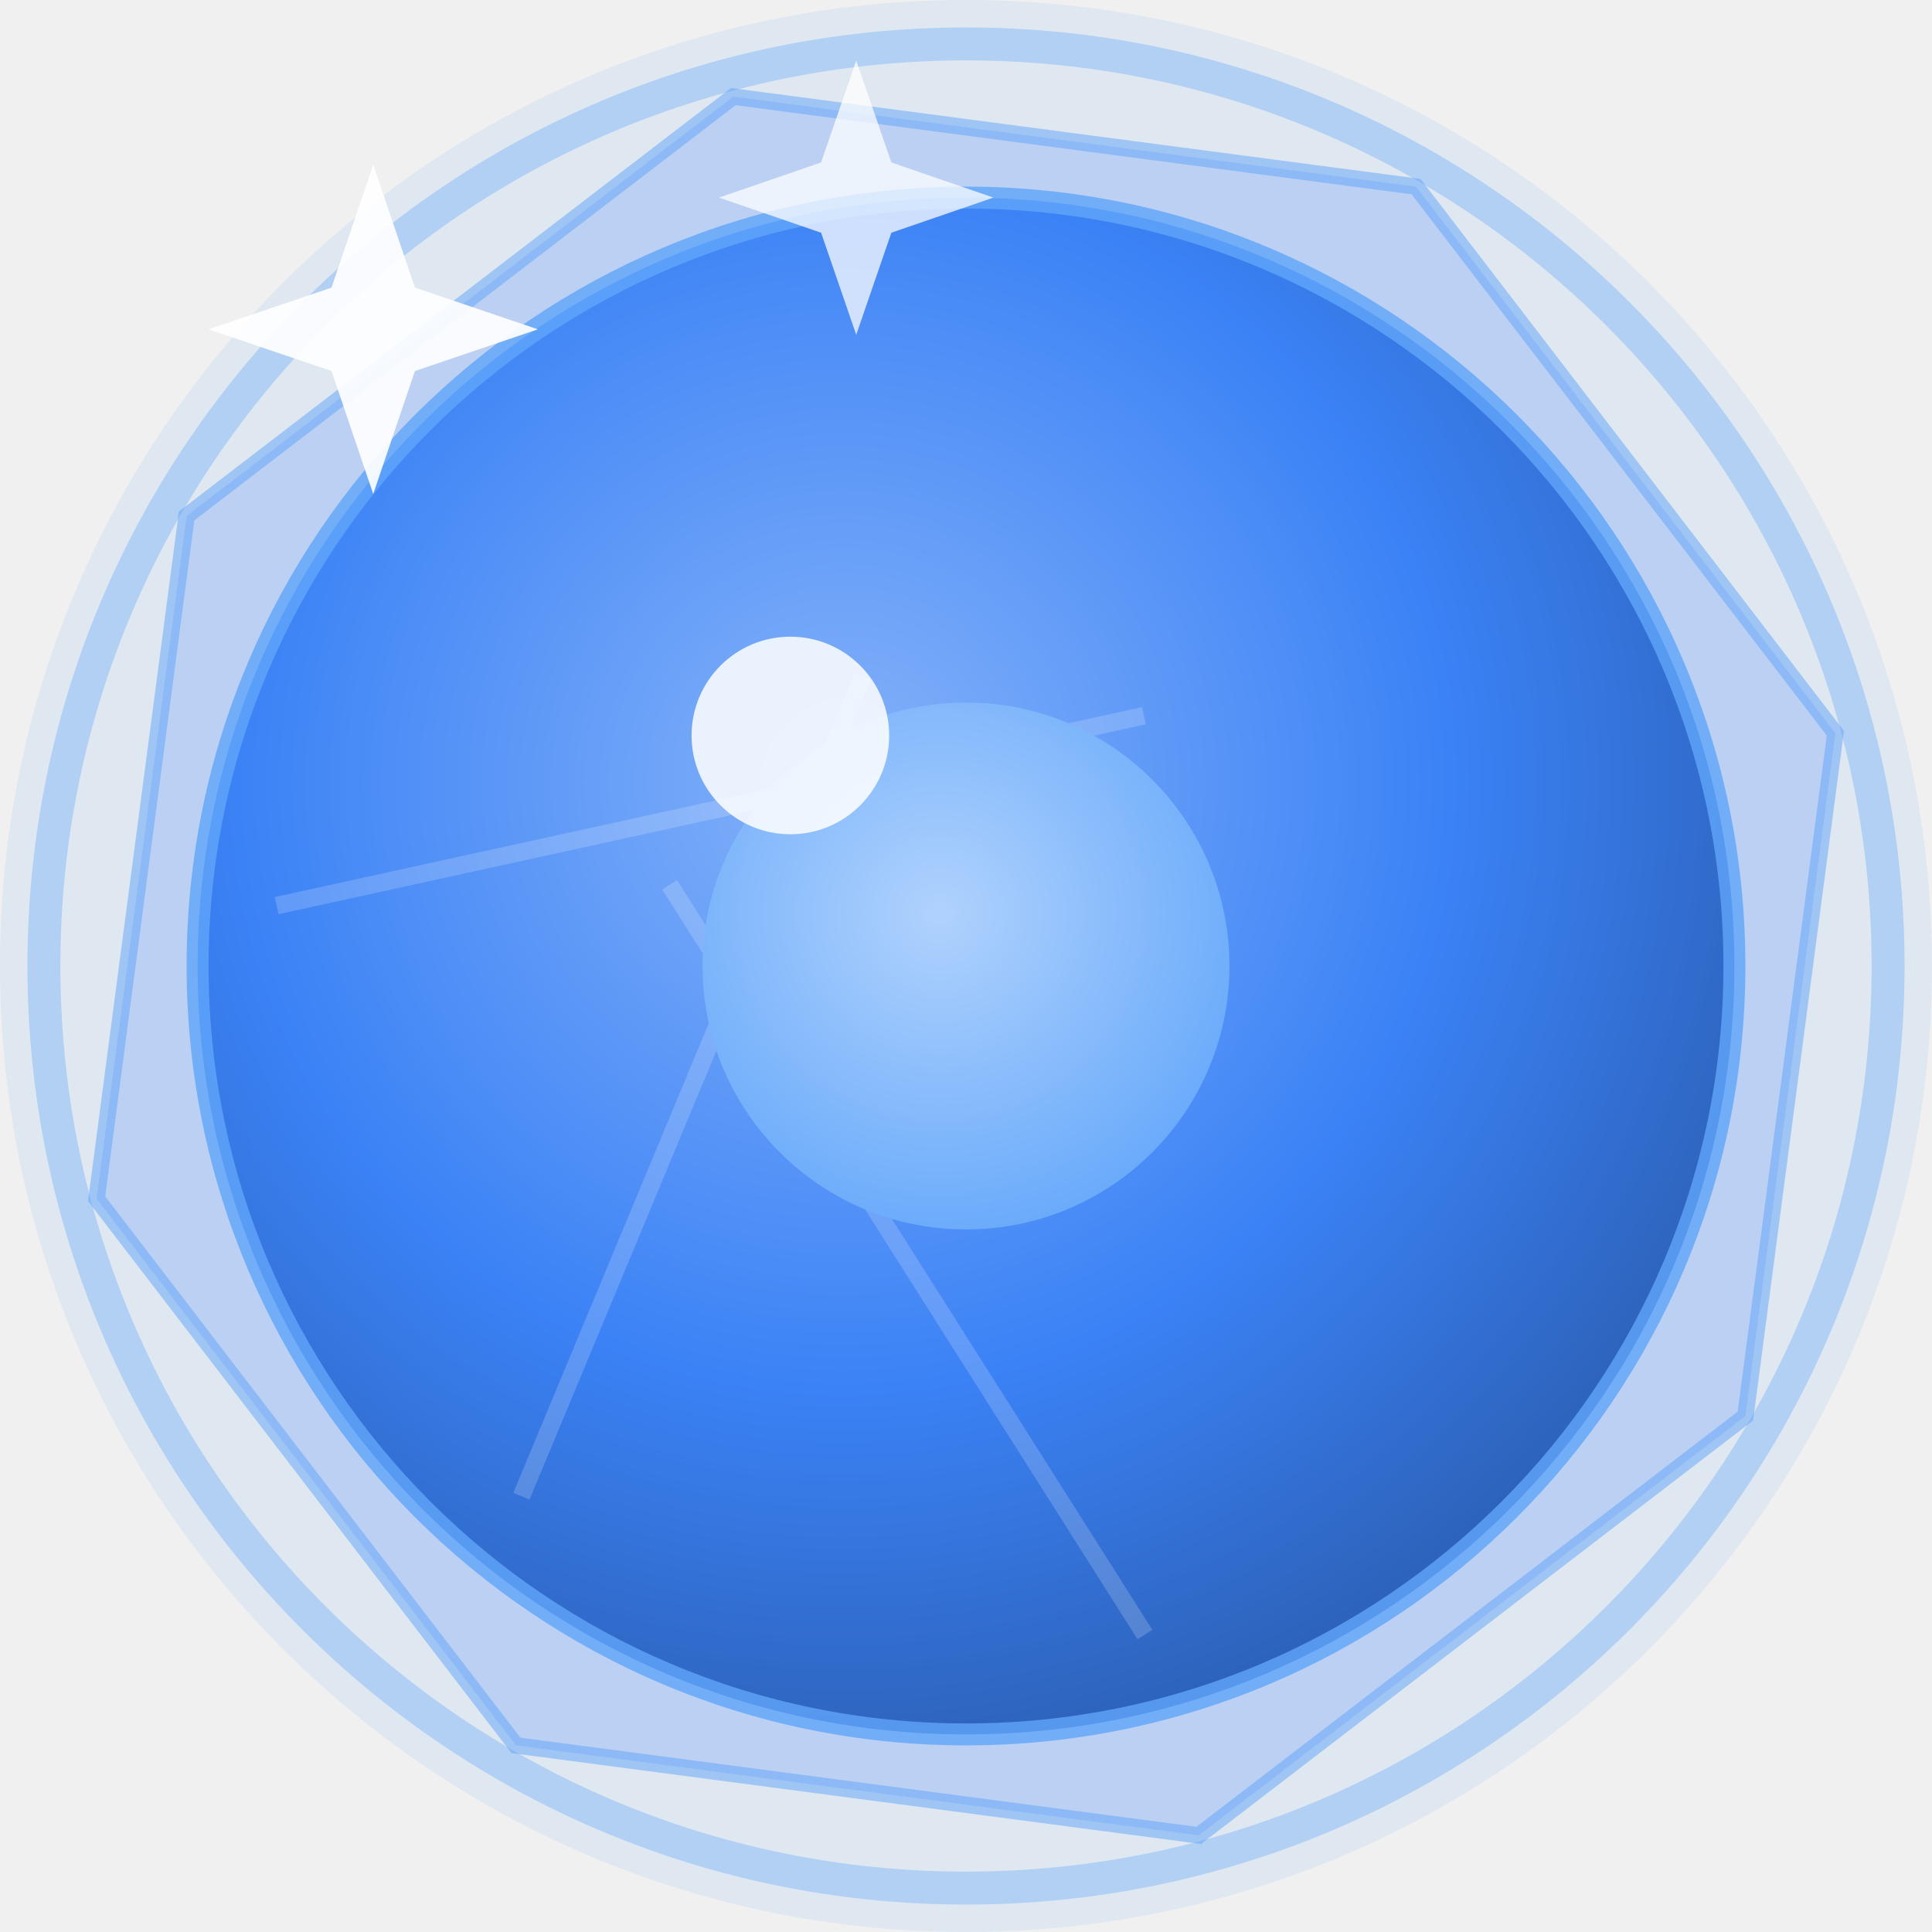
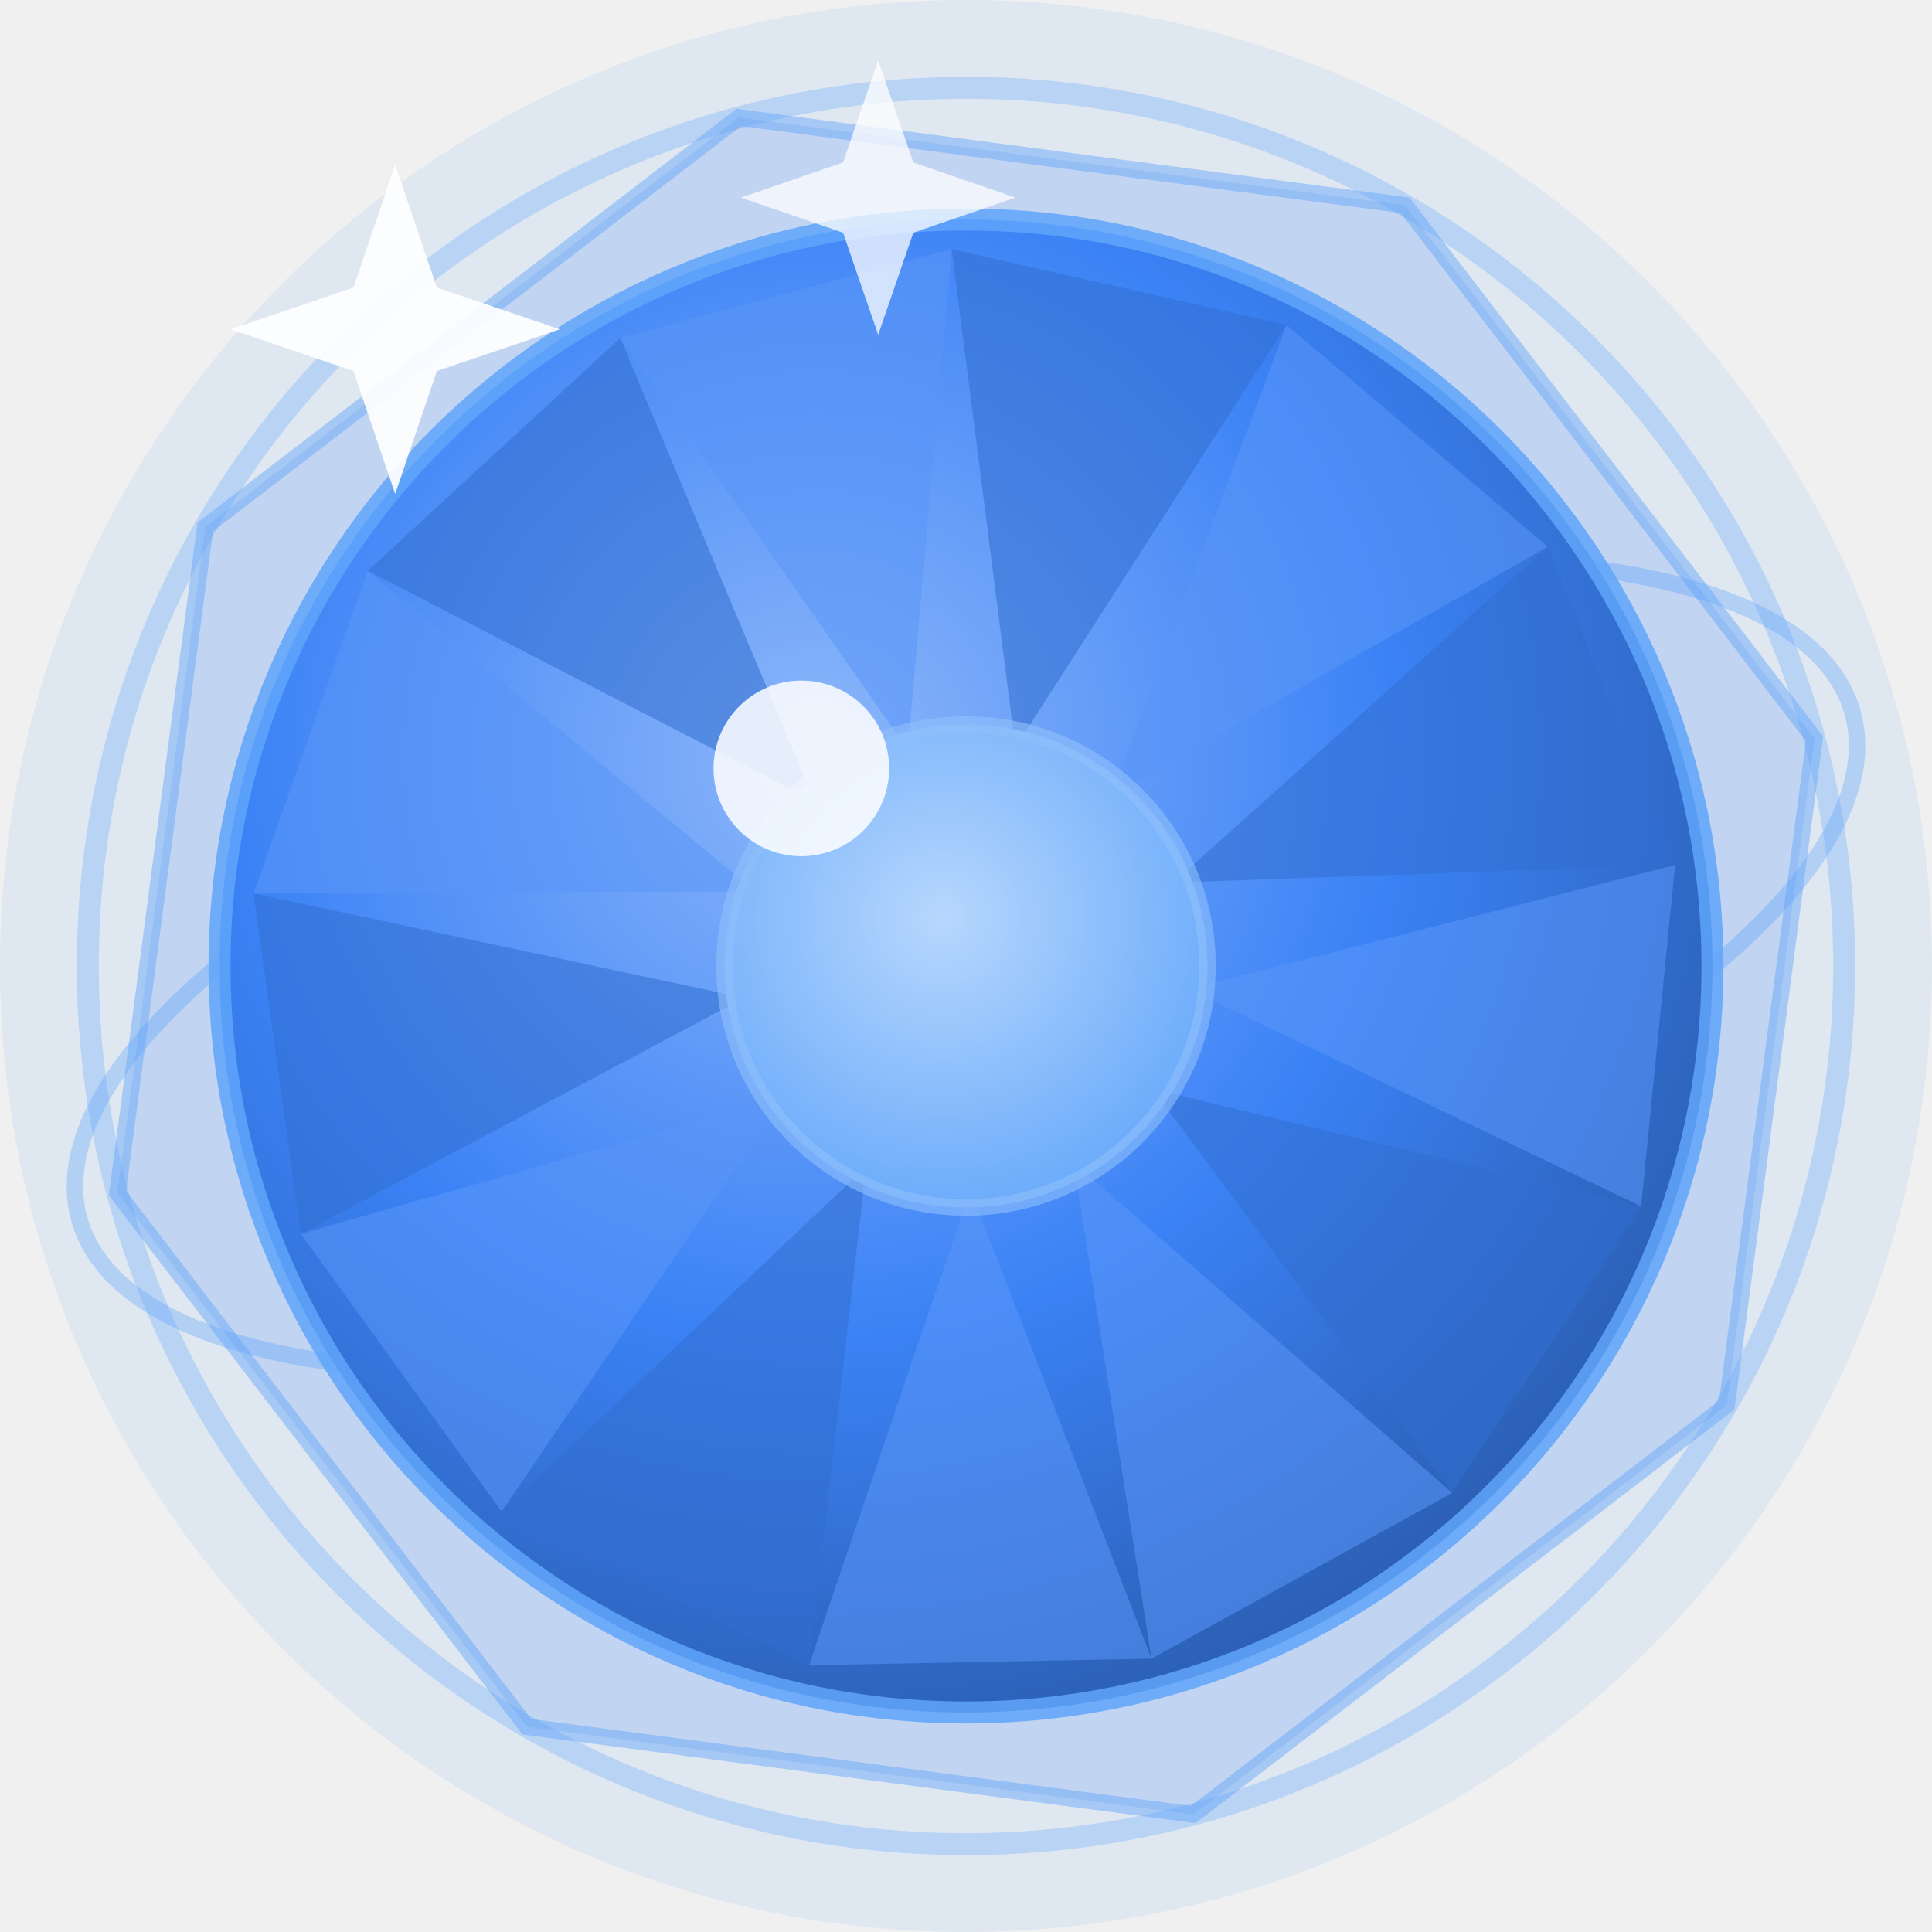
<svg xmlns="http://www.w3.org/2000/svg" width="176" height="176" viewBox="0 0 176 176">
  <defs>
-     <radialGradient id="orb" cx="42%" cy="38%" r="72%">
-       <stop offset="0%" stop-color="#85B2F9" />
-       <stop offset="55%" stop-color="#3B82F6" />
-       <stop offset="100%" stop-color="#2858A7" />
+     <radialGradient id="orb" cx="40%" cy="36%" r="75%">
+       <stop offset="0%" stop-color="#8DB7FA" />
+       <stop offset="52%" stop-color="#3B82F6" />
+       <stop offset="100%" stop-color="#2756A2" />
    </radialGradient>
    <radialGradient id="core" cx="45%" cy="40%" r="70%">
-       <stop offset="0%" stop-color="#B0D2FD" />
+       <stop offset="0%" stop-color="#B7D7FD" />
      <stop offset="100%" stop-color="#60A5FA" />
    </radialGradient>
  </defs>
  <circle cx="88" cy="88" r="88" fill="#60A5FA" opacity="0.12" />
-   <circle cx="88" cy="88" r="84" fill="none" stroke="#60A5FA" stroke-opacity="0.35" stroke-width="3" />
-   <polygon points="109.2,167.2 47.0,159.0 8.8,109.2 17.0,47.0 66.8,8.8 129.0,17.0 167.2,66.8 159.0,129.0" fill="#3B82F6" fill-opacity="0.22" stroke="#60A5FA" stroke-opacity="0.5" stroke-width="1.5" />
-   <polygon points="111.4,32.8 143.6,65.5 143.2,111.4 110.5,143.6 64.6,143.2 32.4,110.5 32.8,64.6 65.5,32.4" fill="#60A5FA" fill-opacity="0.10" stroke="#60A5FA" stroke-opacity="0.3" stroke-width="1" />
-   <circle cx="88" cy="88" r="70" fill="url(#orb)" stroke="#60A5FA" stroke-opacity="0.8" stroke-width="2" />
-   <line x1="104.3" y1="148.9" x2="61.0" y2="80.6" stroke="#FFFFFF" stroke-opacity="0.18" stroke-width="1.6" />
-   <line x1="47.5" y1="136.3" x2="78.6" y2="61.6" stroke="#FFFFFF" stroke-opacity="0.18" stroke-width="1.6" />
-   <line x1="25.2" y1="82.5" x2="104.2" y2="65.2" stroke="#FFFFFF" stroke-opacity="0.18" stroke-width="1.6" />
-   <circle cx="88" cy="88" r="24" fill="url(#core)" />
-   <circle cx="72" cy="67" r="9" fill="#FFFFFF" opacity="0.85" />
-   <path d="M49.0,30.0L37.8,33.8L34.0,45.0L30.2,33.8L19.0,30.0L30.2,26.2L34.0,15.0L37.8,26.2Z" fill="#FFFFFF" opacity="0.92" />
-   <path d="M90.5,18.0L81.2,21.2L78.0,30.5L74.8,21.2L65.5,18.0L74.8,14.8L78.0,5.5L81.2,14.8Z" fill="#FFFFFF" opacity="0.74" />
+   <circle cx="88" cy="88" r="66" fill="#60A5FA" opacity="0.10" />
+   <ellipse cx="88" cy="88" rx="84" ry="30" fill="none" stroke="#60A5FA" stroke-opacity="0.35" stroke-width="1.5" transform="rotate(-16 88 88)" />
+   <circle cx="88" cy="88" r="80" fill="none" stroke="#60A5FA" stroke-opacity="0.3" stroke-width="2" />
+   <polygon points="108.7,165.3 48.0,157.3 10.7,108.7 18.7,48.0 67.3,10.7 128.0,18.7 165.3,67.3 157.3,128.0" fill="#3B82F6" fill-opacity="0.18" stroke="#60A5FA" stroke-opacity="0.45" stroke-width="1.5" />
+   <circle cx="88" cy="88" r="68" fill="url(#orb)" stroke="#60A5FA" stroke-opacity="0.85" stroke-width="2" />
+   <path d="M104.9,151.1 L73.7,151.7 L88.4,108.4 Z" fill="#5A96F7" fill-opacity="0.55" />
+   <path d="M73.7,151.7 L45.7,137.7 L78.9,106.3 Z" fill="#326DCF" fill-opacity="0.55" />
+   <path d="M45.7,137.7 L27.4,112.4 L71.4,99.9 Z" fill="#5A96F7" fill-opacity="0.55" />
+   <path d="M27.4,112.4 L23.1,81.4 L67.8,90.9 Z" fill="#326DCF" fill-opacity="0.55" />
+   <path d="M23.1,81.4 L33.5,52.0 L68.8,81.2 Z" fill="#5A96F7" fill-opacity="0.55" />
+   <path d="M33.5,52.0 L56.5,30.8 L74.2,73.0 Z" fill="#326DCF" fill-opacity="0.55" />
+   <path d="M56.5,30.8 L86.7,22.7 L82.7,68.3 Z" fill="#5A96F7" fill-opacity="0.55" />
+   <path d="M86.7,22.7 L117.2,29.6 L92.5,68.1 Z" fill="#326DCF" fill-opacity="0.55" />
+   <path d="M117.2,29.6 L141.0,49.8 L101.2,72.5 Z" fill="#5A96F7" fill-opacity="0.55" />
+   <path d="M141.0,49.8 L152.6,78.8 L106.9,80.4 Z" fill="#326DCF" fill-opacity="0.55" />
+   <path d="M152.6,78.8 L149.5,109.9 L108.3,90.1 Z" fill="#5A96F7" fill-opacity="0.55" />
+   <path d="M149.5,109.9 L132.3,136.0 L105.0,99.2 Z" fill="#326DCF" fill-opacity="0.55" />
+   <path d="M132.3,136.0 L104.9,151.1 L97.8,105.9 Z" fill="#5A96F7" fill-opacity="0.55" />
+   <circle cx="88" cy="88" r="22" fill="url(#core)" stroke="#90C0FC" stroke-opacity="0.6" stroke-width="1.5" />
+   <circle cx="73" cy="70" r="8" fill="#FFFFFF" opacity="0.85" />
+   <path d="M51.0,30.0L39.8,33.8L36.0,45.0L32.2,33.8L21.0,30.0L32.2,26.2L36.0,15.0L39.8,26.2Z" fill="#FFFFFF" opacity="0.92" />
+   <path d="M92.5,18.0L83.2,21.2L80.0,30.5L76.8,21.2L67.5,18.0L76.8,14.8L80.0,5.5L83.2,14.8Z" fill="#FFFFFF" opacity="0.74" />
</svg>
